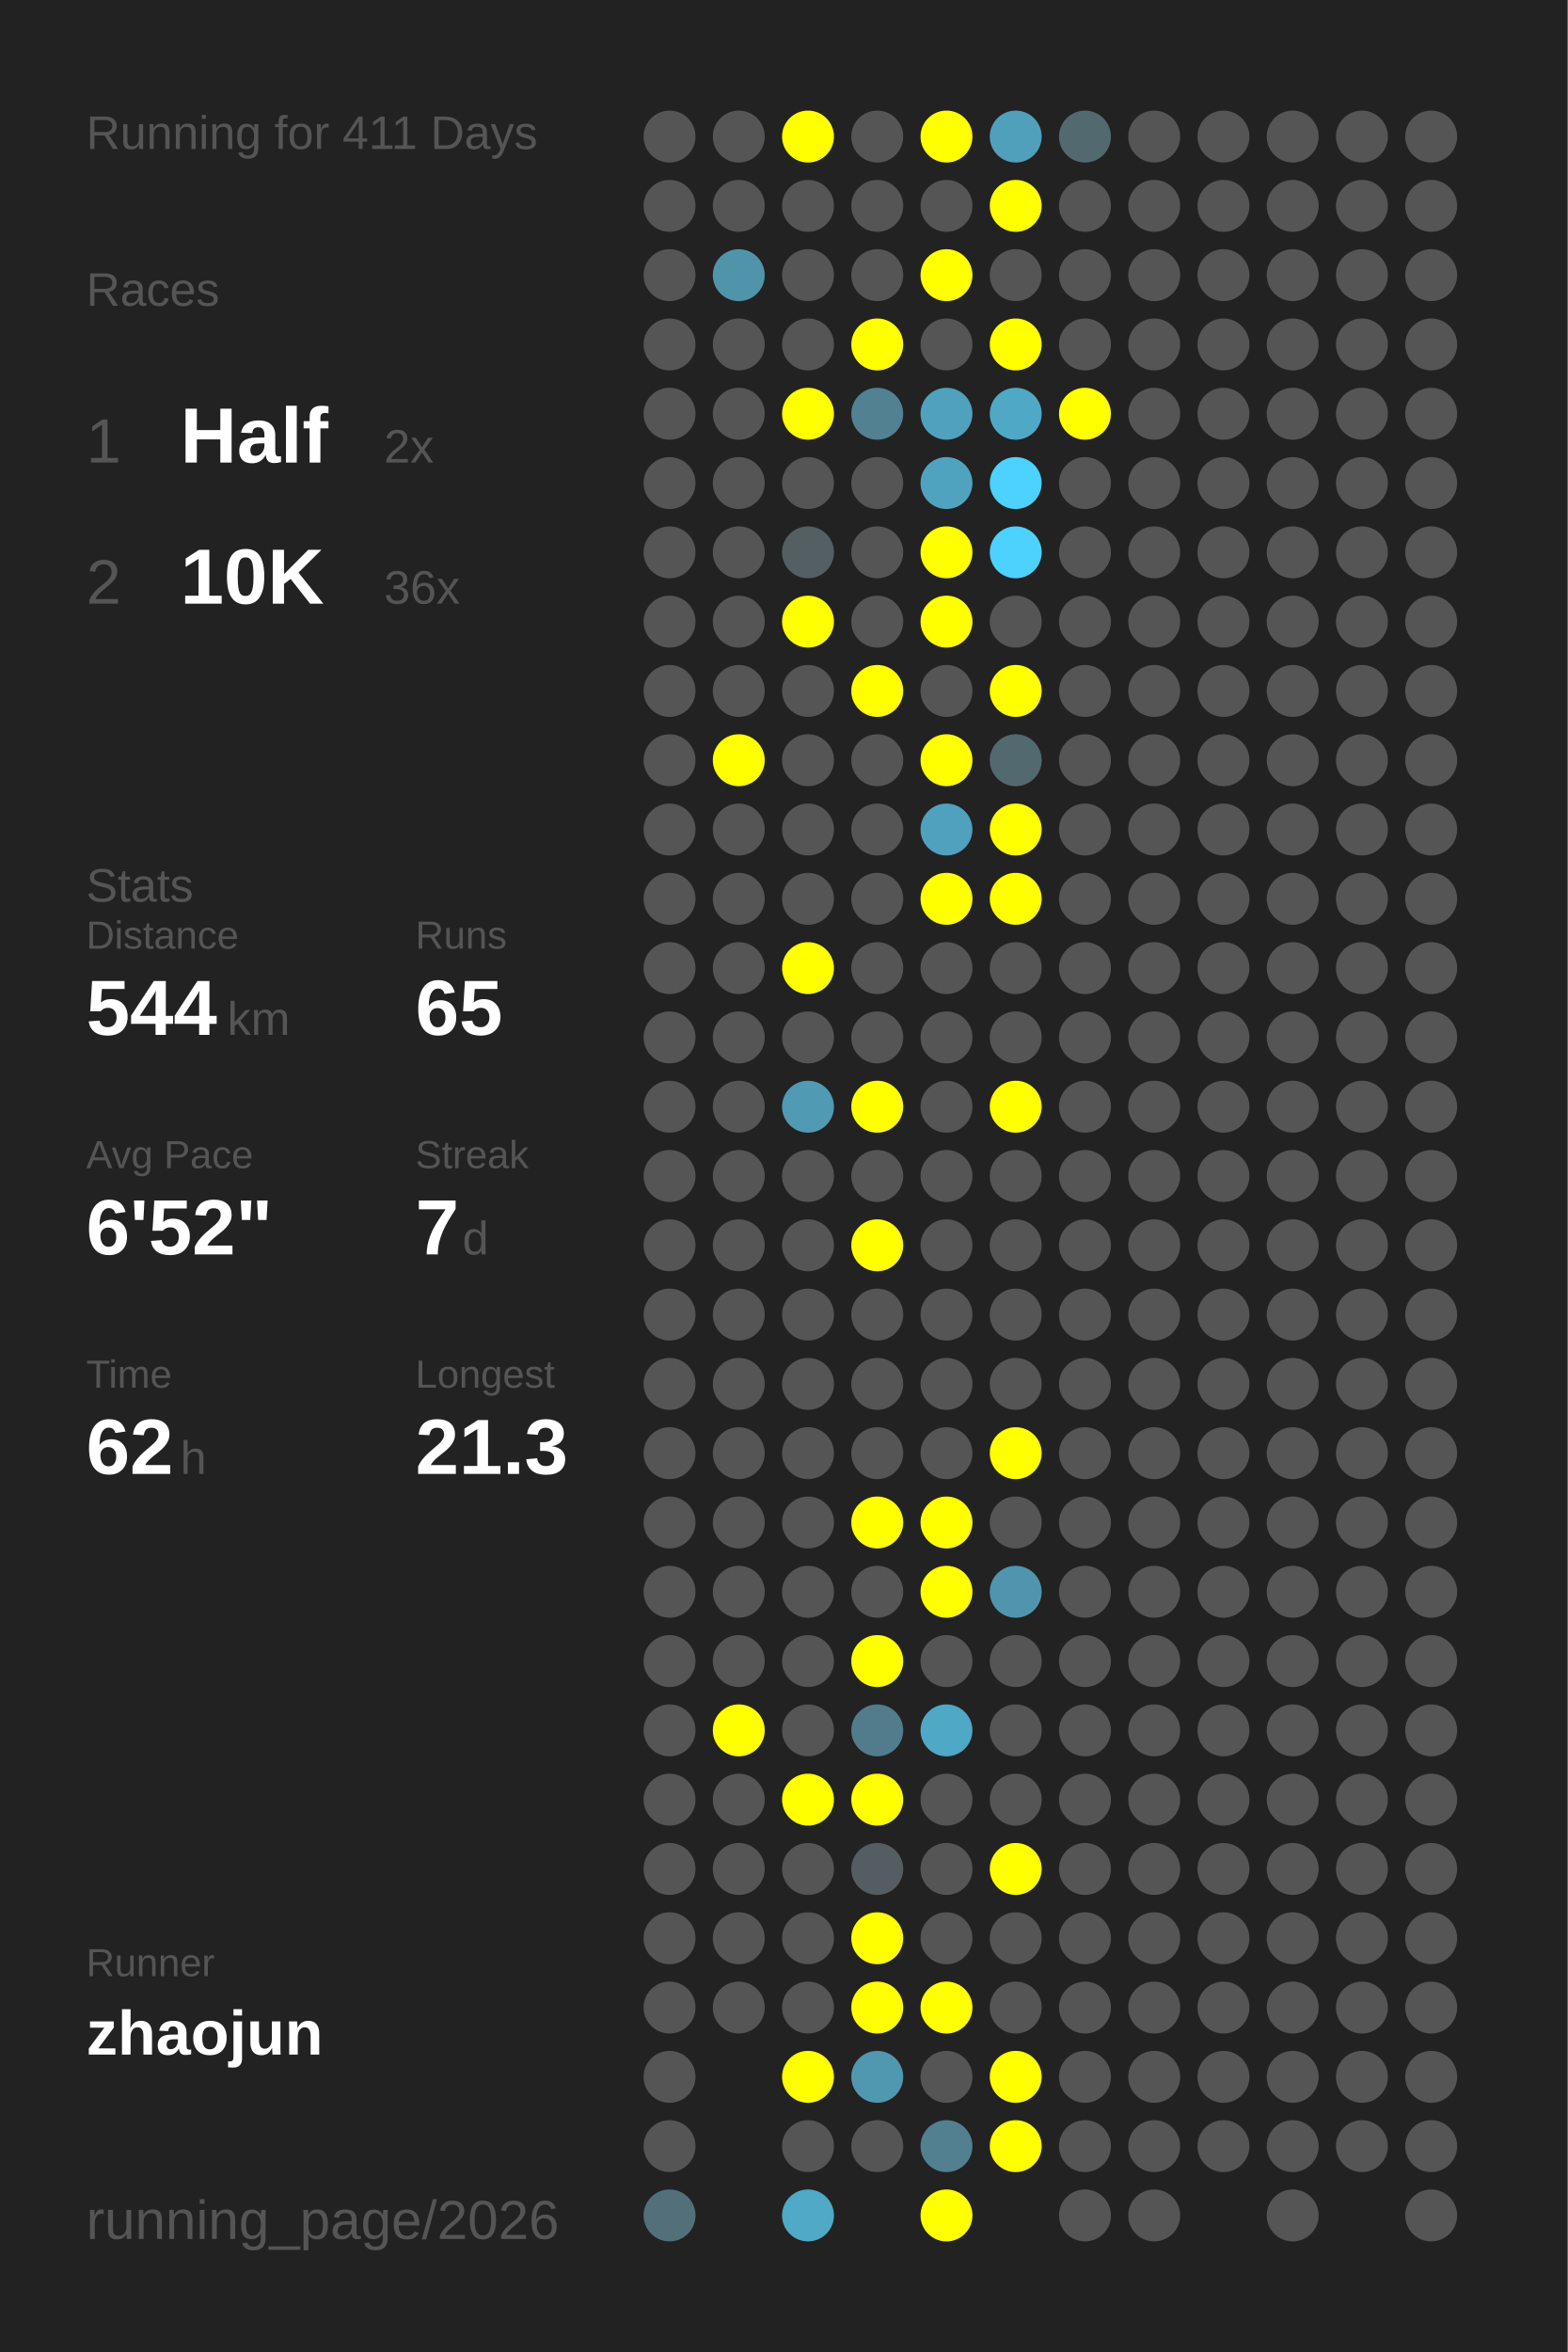
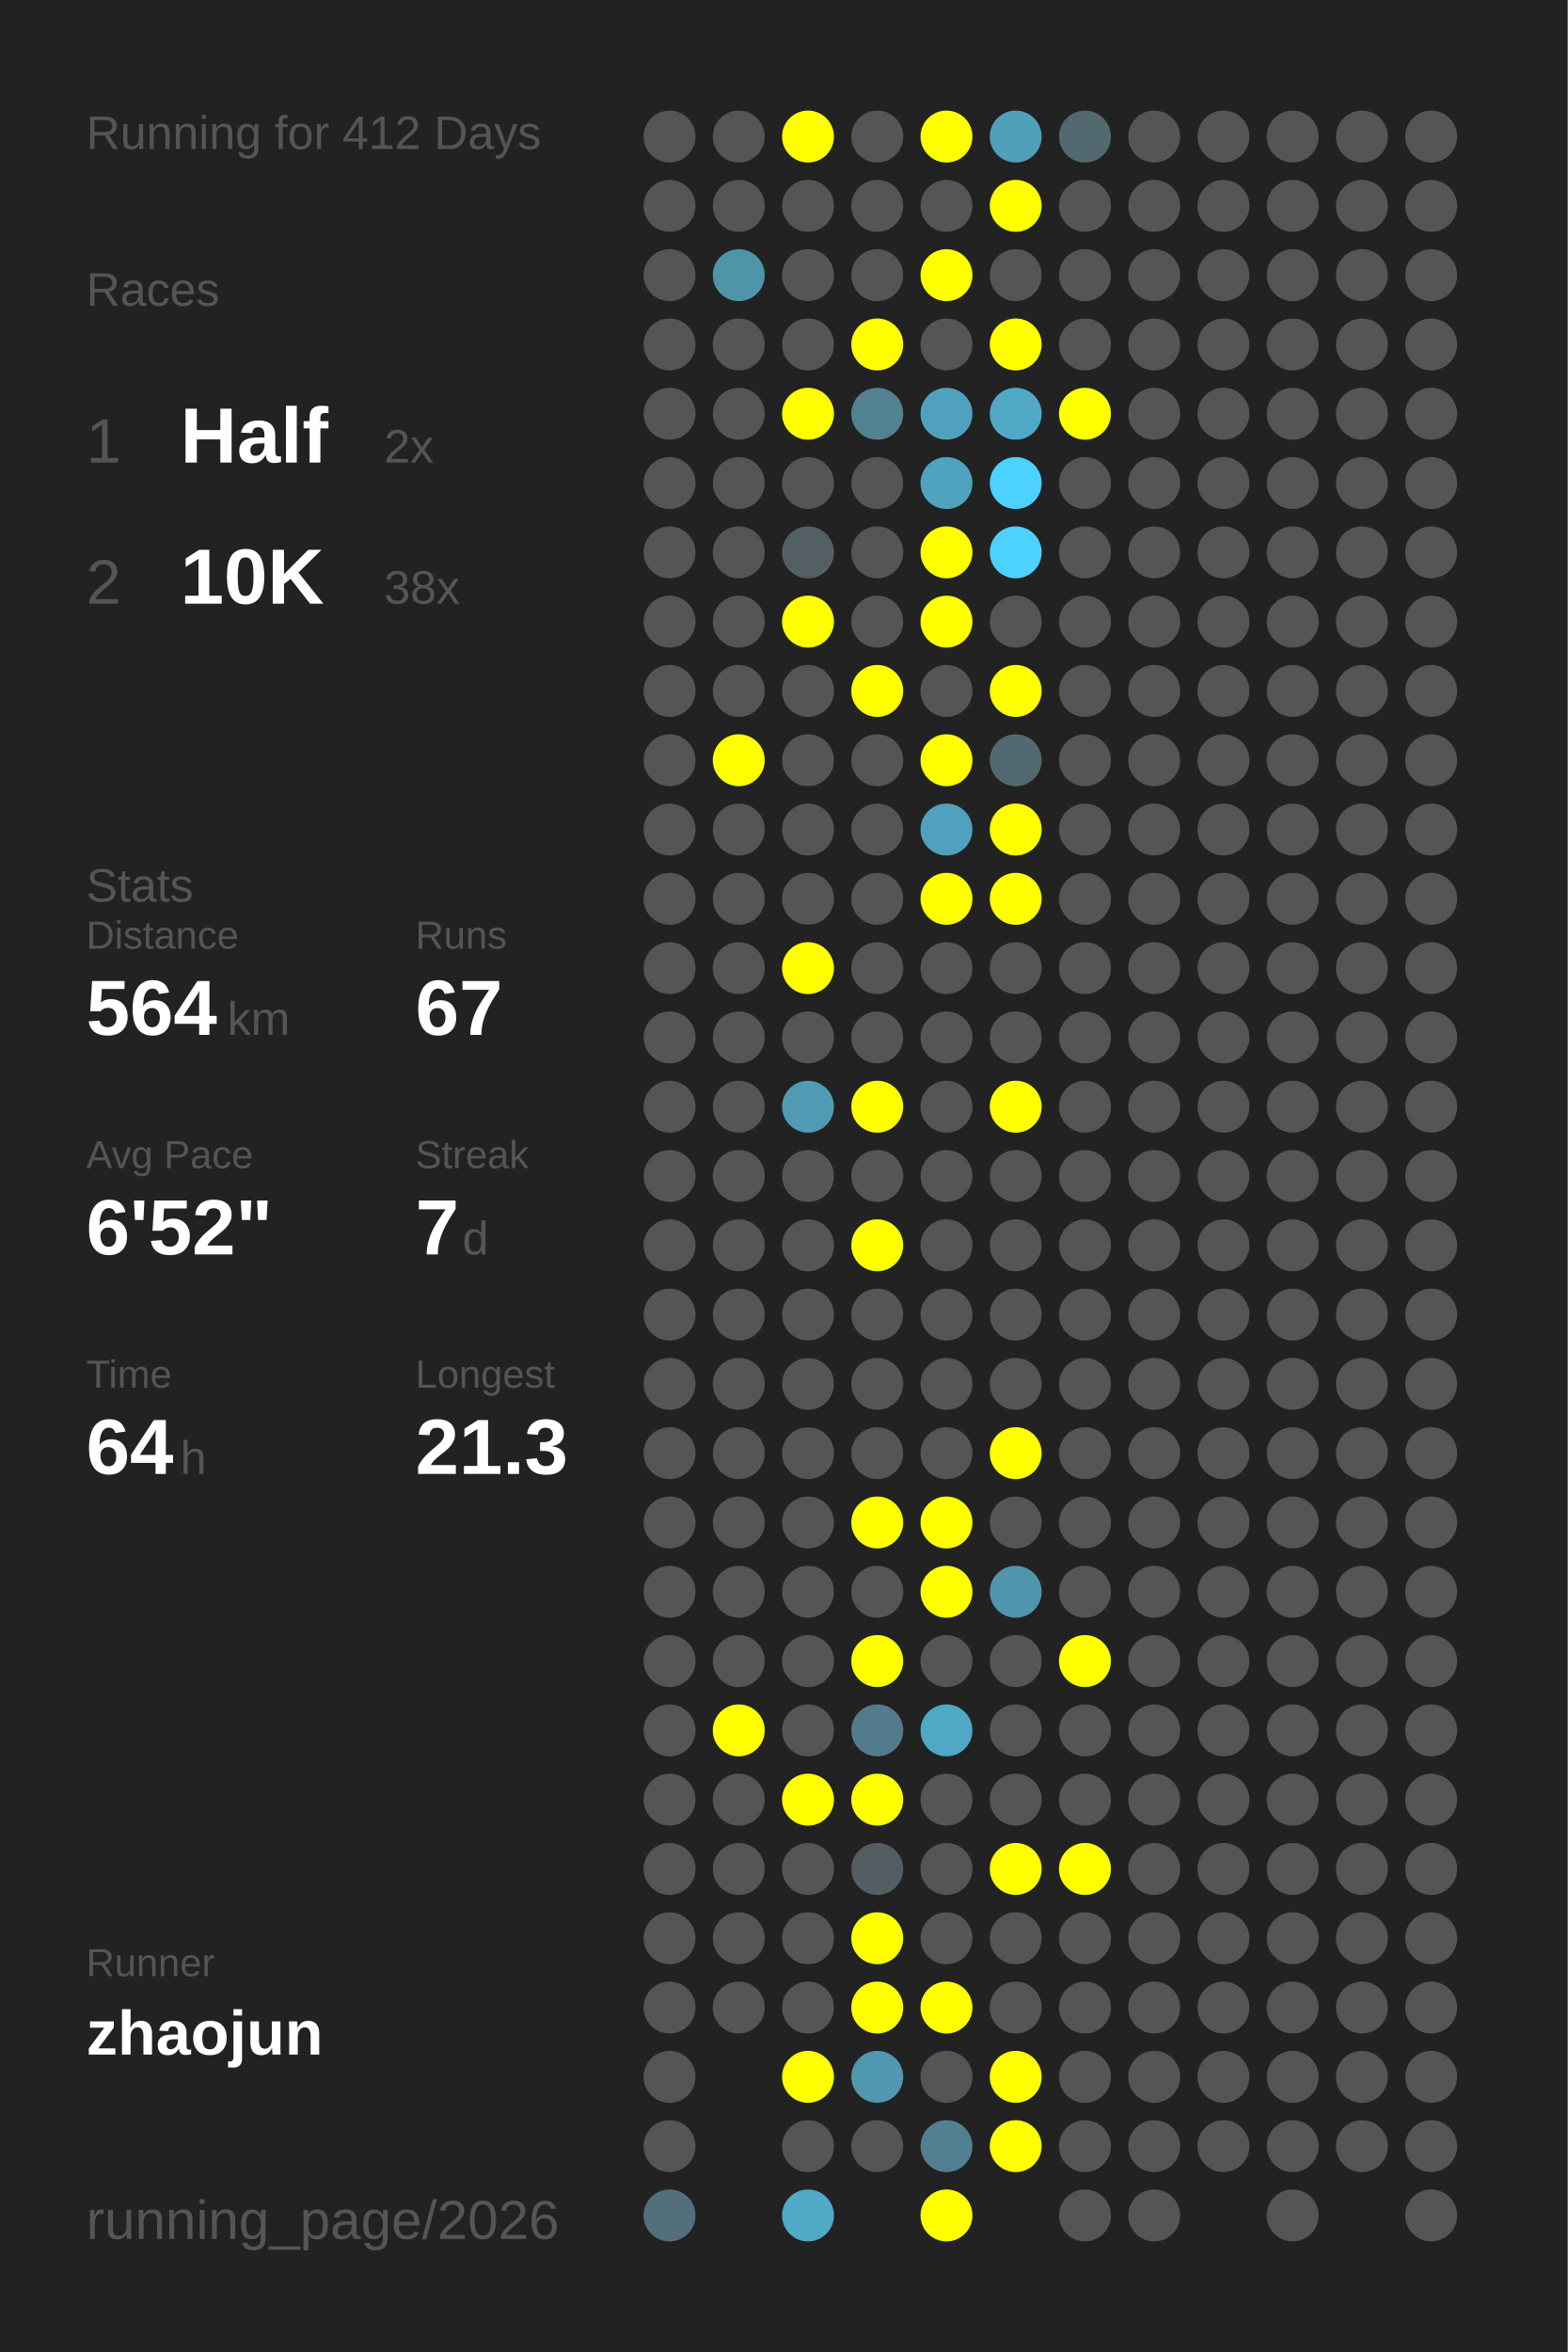
<svg xmlns="http://www.w3.org/2000/svg" baseProfile="full" height="300mm" version="1.1" viewBox="0,0,200,300" width="200mm">
  <defs />
  <rect fill="#222222" height="300" width="200" x="0" y="0" />
-   <text fill="#555555" style="font-size:6px; font-family:Arial;" x="11" y="19">Running for 411 Days</text>
+   <text fill="#555555" style="font-size:6px; font-family:Arial;" x="11" y="19">Running for 412 Days</text>
  <text fill="#555555" style="font-size:6px; font-family:Arial;" x="11" y="39">Races</text>
  <text fill="#555555" style="font-size:8px; font-family:Arial;" x="11" y="59">1</text>
  <text fill="#FFFFFF" style="font-size:10px; font-family:Arial; font-weight:bold;" x="23" y="59">Half</text>
  <text fill="#555555" style="font-size:6px; font-family:Arial;" x="49" y="59">2x</text>
  <text fill="#555555" style="font-size:8px; font-family:Arial;" x="11" y="77">2</text>
  <text fill="#FFFFFF" style="font-size:10px; font-family:Arial; font-weight:bold;" x="23" y="77">10K</text>
-   <text fill="#555555" style="font-size:6px; font-family:Arial;" x="49" y="77">36x</text>
+   <text fill="#555555" style="font-size:6px; font-family:Arial;" x="49" y="77">38x</text>
  <text fill="#555555" style="font-size:6px; font-family:Arial;" x="11" y="115">Stats</text>
  <text fill="#555555" style="font-size:5px; font-family:Arial;" x="11" y="121">Distance</text>
-   <text fill="#FFFFFF" style="font-size:10px; font-family:Arial; font-weight:bold;" x="11" y="132">544</text>
+   <text fill="#FFFFFF" style="font-size:10px; font-family:Arial; font-weight:bold;" x="11" y="132">564</text>
  <text fill="#555555" style="font-size:6px; font-family:Arial;" x="29" y="132">km</text>
  <text fill="#555555" style="font-size:5px; font-family:Arial;" x="53" y="121">Runs</text>
-   <text fill="#FFFFFF" style="font-size:10px; font-family:Arial; font-weight:bold;" x="53" y="132">65</text>
+   <text fill="#FFFFFF" style="font-size:10px; font-family:Arial; font-weight:bold;" x="53" y="132">67</text>
  <text fill="#555555" style="font-size:5px; font-family:Arial;" x="11" y="149">Avg Pace</text>
  <text fill="#FFFFFF" style="font-size:10px; font-family:Arial; font-weight:bold;" x="11" y="160">6'52"</text>
  <text fill="#555555" style="font-size:5px; font-family:Arial;" x="53" y="149">Streak</text>
  <text fill="#FFFFFF" style="font-size:10px; font-family:Arial; font-weight:bold;" x="53" y="160">7</text>
  <text fill="#555555" style="font-size:6px; font-family:Arial;" x="59" y="160">d</text>
  <text fill="#555555" style="font-size:5px; font-family:Arial;" x="11" y="177">Time</text>
-   <text fill="#FFFFFF" style="font-size:10px; font-family:Arial; font-weight:bold;" x="11" y="188">62</text>
+   <text fill="#FFFFFF" style="font-size:10px; font-family:Arial; font-weight:bold;" x="11" y="188">64</text>
  <text fill="#555555" style="font-size:6px; font-family:Arial;" x="23" y="188">h</text>
  <text fill="#555555" style="font-size:5px; font-family:Arial;" x="53" y="177">Longest</text>
  <text fill="#FFFFFF" style="font-size:10px; font-family:Arial; font-weight:bold;" x="53" y="188">21.3</text>
  <text fill="#555555" style="font-size:5px; font-family:Arial;" x="11" y="252.065">Runner</text>
  <text fill="#FFFFFF" style="font-size:8px; font-family:Arial; font-weight:bold;" x="11" y="262.065">zhaojun</text>
  <text fill="#555555" style="font-size:7px; font-family:Arial;" x="11" y="285.581">running_page/2026</text>
  <circle cx="85.417" cy="17.419" fill="#555555" r="3.312" />
  <circle cx="85.417" cy="26.258" fill="#555555" r="3.312" />
  <circle cx="85.417" cy="35.097" fill="#555555" r="3.312" />
  <circle cx="85.417" cy="43.935" fill="#555555" r="3.312" />
  <circle cx="85.417" cy="52.774" fill="#555555" r="3.312" />
  <circle cx="85.417" cy="61.613" fill="#555555" r="3.312" />
  <circle cx="85.417" cy="70.452" fill="#555555" r="3.312" />
  <circle cx="85.417" cy="79.29" fill="#555555" r="3.312" />
  <circle cx="85.417" cy="88.129" fill="#555555" r="3.312" />
  <circle cx="85.417" cy="96.968" fill="#555555" r="3.312" />
  <circle cx="85.417" cy="105.806" fill="#555555" r="3.312" />
  <circle cx="85.417" cy="114.645" fill="#555555" r="3.312" />
  <circle cx="85.417" cy="123.484" fill="#555555" r="3.312" />
  <circle cx="85.417" cy="132.323" fill="#555555" r="3.312" />
  <circle cx="85.417" cy="141.161" fill="#555555" r="3.312" />
  <circle cx="85.417" cy="150" fill="#555555" r="3.312" />
  <circle cx="85.417" cy="158.839" fill="#555555" r="3.312" />
  <circle cx="85.417" cy="167.677" fill="#555555" r="3.312" />
  <circle cx="85.417" cy="176.516" fill="#555555" r="3.312" />
  <circle cx="85.417" cy="185.355" fill="#555555" r="3.312" />
  <circle cx="85.417" cy="194.194" fill="#555555" r="3.312" />
  <circle cx="85.417" cy="203.032" fill="#555555" r="3.312" />
  <circle cx="85.417" cy="211.871" fill="#555555" r="3.312" />
  <circle cx="85.417" cy="220.71" fill="#555555" r="3.312" />
  <circle cx="85.417" cy="229.548" fill="#555555" r="3.312" />
  <circle cx="85.417" cy="238.387" fill="#555555" r="3.312" />
  <circle cx="85.417" cy="247.226" fill="#555555" r="3.312" />
  <circle cx="85.417" cy="256.065" fill="#555555" r="3.312" />
  <circle cx="85.417" cy="264.903" fill="#555555" r="3.312" />
  <circle cx="85.417" cy="273.742" fill="#555555" r="3.312" />
  <circle cx="85.417" cy="282.581" fill="#53707a" r="3.312" />
  <circle cx="94.25" cy="17.419" fill="#555555" r="3.312" />
  <circle cx="94.25" cy="26.258" fill="#555555" r="3.312" />
  <circle cx="94.25" cy="35.097" fill="#5094aa" r="3.312" />
  <circle cx="94.25" cy="43.935" fill="#555555" r="3.312" />
  <circle cx="94.25" cy="52.774" fill="#555555" r="3.312" />
  <circle cx="94.25" cy="61.613" fill="#555555" r="3.312" />
  <circle cx="94.25" cy="70.452" fill="#555555" r="3.312" />
  <circle cx="94.25" cy="79.29" fill="#555555" r="3.312" />
  <circle cx="94.25" cy="88.129" fill="#555555" r="3.312" />
  <circle cx="94.25" cy="96.968" fill="#FFFF00" r="3.312" />
  <circle cx="94.25" cy="105.806" fill="#555555" r="3.312" />
  <circle cx="94.25" cy="114.645" fill="#555555" r="3.312" />
  <circle cx="94.25" cy="123.484" fill="#555555" r="3.312" />
  <circle cx="94.25" cy="132.323" fill="#555555" r="3.312" />
  <circle cx="94.25" cy="141.161" fill="#555555" r="3.312" />
  <circle cx="94.25" cy="150" fill="#555555" r="3.312" />
  <circle cx="94.25" cy="158.839" fill="#555555" r="3.312" />
  <circle cx="94.25" cy="167.677" fill="#555555" r="3.312" />
  <circle cx="94.25" cy="176.516" fill="#555555" r="3.312" />
  <circle cx="94.25" cy="185.355" fill="#555555" r="3.312" />
  <circle cx="94.25" cy="194.194" fill="#555555" r="3.312" />
  <circle cx="94.25" cy="203.032" fill="#555555" r="3.312" />
  <circle cx="94.25" cy="211.871" fill="#555555" r="3.312" />
  <circle cx="94.25" cy="220.71" fill="#FFFF00" r="3.312" />
  <circle cx="94.25" cy="229.548" fill="#555555" r="3.312" />
  <circle cx="94.25" cy="238.387" fill="#555555" r="3.312" />
  <circle cx="94.25" cy="247.226" fill="#555555" r="3.312" />
  <circle cx="94.25" cy="256.065" fill="#555555" r="3.312" />
  <circle cx="103.083" cy="17.419" fill="#FFFF00" r="3.312" />
  <circle cx="103.083" cy="26.258" fill="#555555" r="3.312" />
  <circle cx="103.083" cy="35.097" fill="#555555" r="3.312" />
  <circle cx="103.083" cy="43.935" fill="#555555" r="3.312" />
  <circle cx="103.083" cy="52.774" fill="#FFFF00" r="3.312" />
  <circle cx="103.083" cy="61.613" fill="#555555" r="3.312" />
  <circle cx="103.083" cy="70.452" fill="#545f63" r="3.312" />
  <circle cx="103.083" cy="79.29" fill="#FFFF00" r="3.312" />
  <circle cx="103.083" cy="88.129" fill="#555555" r="3.312" />
  <circle cx="103.083" cy="96.968" fill="#555555" r="3.312" />
  <circle cx="103.083" cy="105.806" fill="#555555" r="3.312" />
  <circle cx="103.083" cy="114.645" fill="#555555" r="3.312" />
  <circle cx="103.083" cy="123.484" fill="#FFFF00" r="3.312" />
  <circle cx="103.083" cy="132.323" fill="#555555" r="3.312" />
  <circle cx="103.083" cy="141.161" fill="#509ab4" r="3.312" />
  <circle cx="103.083" cy="150" fill="#555555" r="3.312" />
  <circle cx="103.083" cy="158.839" fill="#555555" r="3.312" />
  <circle cx="103.083" cy="167.677" fill="#555555" r="3.312" />
  <circle cx="103.083" cy="176.516" fill="#555555" r="3.312" />
  <circle cx="103.083" cy="185.355" fill="#555555" r="3.312" />
  <circle cx="103.083" cy="194.194" fill="#555555" r="3.312" />
  <circle cx="103.083" cy="203.032" fill="#555555" r="3.312" />
  <circle cx="103.083" cy="211.871" fill="#555555" r="3.312" />
  <circle cx="103.083" cy="220.71" fill="#555555" r="3.312" />
  <circle cx="103.083" cy="229.548" fill="#FFFF00" r="3.312" />
  <circle cx="103.083" cy="238.387" fill="#555555" r="3.312" />
  <circle cx="103.083" cy="247.226" fill="#555555" r="3.312" />
  <circle cx="103.083" cy="256.065" fill="#555555" r="3.312" />
  <circle cx="103.083" cy="264.903" fill="#FFFF00" r="3.312" />
  <circle cx="103.083" cy="273.742" fill="#555555" r="3.312" />
  <circle cx="103.083" cy="282.581" fill="#4fa9c7" r="3.312" />
  <circle cx="111.917" cy="17.419" fill="#555555" r="3.312" />
  <circle cx="111.917" cy="26.258" fill="#555555" r="3.312" />
  <circle cx="111.917" cy="35.097" fill="#555555" r="3.312" />
  <circle cx="111.917" cy="43.935" fill="#FFFF00" r="3.312" />
  <circle cx="111.917" cy="52.774" fill="#528191" r="3.312" />
  <circle cx="111.917" cy="61.613" fill="#555555" r="3.312" />
  <circle cx="111.917" cy="70.452" fill="#555555" r="3.312" />
  <circle cx="111.917" cy="79.29" fill="#555555" r="3.312" />
  <circle cx="111.917" cy="88.129" fill="#FFFF00" r="3.312" />
  <circle cx="111.917" cy="96.968" fill="#555555" r="3.312" />
  <circle cx="111.917" cy="105.806" fill="#555555" r="3.312" />
  <circle cx="111.917" cy="114.645" fill="#555555" r="3.312" />
  <circle cx="111.917" cy="123.484" fill="#555555" r="3.312" />
  <circle cx="111.917" cy="132.323" fill="#555555" r="3.312" />
  <circle cx="111.917" cy="141.161" fill="#FFFF00" r="3.312" />
  <circle cx="111.917" cy="150" fill="#555555" r="3.312" />
  <circle cx="111.917" cy="158.839" fill="#FFFF00" r="3.312" />
  <circle cx="111.917" cy="167.677" fill="#555555" r="3.312" />
  <circle cx="111.917" cy="176.516" fill="#555555" r="3.312" />
  <circle cx="111.917" cy="185.355" fill="#555555" r="3.312" />
  <circle cx="111.917" cy="194.194" fill="#FFFF00" r="3.312" />
  <circle cx="111.917" cy="203.032" fill="#555555" r="3.312" />
  <circle cx="111.917" cy="211.871" fill="#FFFF00" r="3.312" />
  <circle cx="111.917" cy="220.71" fill="#527c8b" r="3.312" />
  <circle cx="111.917" cy="229.548" fill="#FFFF00" r="3.312" />
  <circle cx="111.917" cy="238.387" fill="#545e62" r="3.312" />
  <circle cx="111.917" cy="247.226" fill="#FFFF00" r="3.312" />
  <circle cx="111.917" cy="256.065" fill="#FFFF00" r="3.312" />
  <circle cx="111.917" cy="264.903" fill="#5097b0" r="3.312" />
  <circle cx="111.917" cy="273.742" fill="#555555" r="3.312" />
  <circle cx="120.75" cy="17.419" fill="#FFFF00" r="3.312" />
  <circle cx="120.75" cy="26.258" fill="#555555" r="3.312" />
  <circle cx="120.75" cy="35.097" fill="#FFFF00" r="3.312" />
  <circle cx="120.75" cy="43.935" fill="#555555" r="3.312" />
  <circle cx="120.75" cy="52.774" fill="#50a1bd" r="3.312" />
  <circle cx="120.75" cy="61.613" fill="#50a3bf" r="3.312" />
  <circle cx="120.75" cy="70.452" fill="#FFFF00" r="3.312" />
  <circle cx="120.75" cy="79.29" fill="#FFFF00" r="3.312" />
  <circle cx="120.75" cy="88.129" fill="#555555" r="3.312" />
  <circle cx="120.75" cy="96.968" fill="#FFFF00" r="3.312" />
  <circle cx="120.75" cy="105.806" fill="#50a1bd" r="3.312" />
  <circle cx="120.75" cy="114.645" fill="#FFFF00" r="3.312" />
  <circle cx="120.75" cy="123.484" fill="#555555" r="3.312" />
  <circle cx="120.75" cy="132.323" fill="#555555" r="3.312" />
  <circle cx="120.75" cy="141.161" fill="#555555" r="3.312" />
  <circle cx="120.75" cy="150" fill="#555555" r="3.312" />
  <circle cx="120.75" cy="158.839" fill="#555555" r="3.312" />
  <circle cx="120.75" cy="167.677" fill="#555555" r="3.312" />
  <circle cx="120.75" cy="176.516" fill="#555555" r="3.312" />
  <circle cx="120.75" cy="185.355" fill="#555555" r="3.312" />
  <circle cx="120.75" cy="194.194" fill="#FFFF00" r="3.312" />
  <circle cx="120.75" cy="203.032" fill="#FFFF00" r="3.312" />
  <circle cx="120.75" cy="211.871" fill="#555555" r="3.312" />
  <circle cx="120.75" cy="220.71" fill="#4fa8c6" r="3.312" />
  <circle cx="120.75" cy="229.548" fill="#555555" r="3.312" />
  <circle cx="120.75" cy="238.387" fill="#555555" r="3.312" />
  <circle cx="120.75" cy="247.226" fill="#555555" r="3.312" />
  <circle cx="120.75" cy="256.065" fill="#FFFF00" r="3.312" />
  <circle cx="120.75" cy="264.903" fill="#555555" r="3.312" />
  <circle cx="120.75" cy="273.742" fill="#528090" r="3.312" />
  <circle cx="120.75" cy="282.581" fill="#FFFF00" r="3.312" />
  <circle cx="129.583" cy="17.419" fill="#50a0bb" r="3.312" />
  <circle cx="129.583" cy="26.258" fill="#FFFF00" r="3.312" />
  <circle cx="129.583" cy="35.097" fill="#555555" r="3.312" />
  <circle cx="129.583" cy="43.935" fill="#FFFF00" r="3.312" />
  <circle cx="129.583" cy="52.774" fill="#4fa8c6" r="3.312" />
  <circle cx="129.583" cy="61.613" fill="#4dd1fe" r="3.312" />
  <circle cx="129.583" cy="70.452" fill="#4dd1fd" r="3.312" />
  <circle cx="129.583" cy="79.29" fill="#555555" r="3.312" />
  <circle cx="129.583" cy="88.129" fill="#FFFF00" r="3.312" />
  <circle cx="129.583" cy="96.968" fill="#536970" r="3.312" />
  <circle cx="129.583" cy="105.806" fill="#FFFF00" r="3.312" />
  <circle cx="129.583" cy="114.645" fill="#FFFF00" r="3.312" />
  <circle cx="129.583" cy="123.484" fill="#555555" r="3.312" />
  <circle cx="129.583" cy="132.323" fill="#555555" r="3.312" />
  <circle cx="129.583" cy="141.161" fill="#FFFF00" r="3.312" />
  <circle cx="129.583" cy="150" fill="#555555" r="3.312" />
  <circle cx="129.583" cy="158.839" fill="#555555" r="3.312" />
  <circle cx="129.583" cy="167.677" fill="#555555" r="3.312" />
  <circle cx="129.583" cy="176.516" fill="#555555" r="3.312" />
  <circle cx="129.583" cy="185.355" fill="#FFFF00" r="3.312" />
  <circle cx="129.583" cy="194.194" fill="#555555" r="3.312" />
  <circle cx="129.583" cy="203.032" fill="#5095ad" r="3.312" />
  <circle cx="129.583" cy="211.871" fill="#555555" r="3.312" />
  <circle cx="129.583" cy="220.71" fill="#555555" r="3.312" />
  <circle cx="129.583" cy="229.548" fill="#555555" r="3.312" />
  <circle cx="129.583" cy="238.387" fill="#FFFF00" r="3.312" />
  <circle cx="129.583" cy="247.226" fill="#555555" r="3.312" />
  <circle cx="129.583" cy="256.065" fill="#555555" r="3.312" />
  <circle cx="129.583" cy="264.903" fill="#FFFF00" r="3.312" />
  <circle cx="129.583" cy="273.742" fill="#FFFF00" r="3.312" />
  <circle cx="138.417" cy="17.419" fill="#536970" r="3.312" />
  <circle cx="138.417" cy="26.258" fill="#555555" r="3.312" />
  <circle cx="138.417" cy="35.097" fill="#555555" r="3.312" />
  <circle cx="138.417" cy="43.935" fill="#555555" r="3.312" />
  <circle cx="138.417" cy="52.774" fill="#FFFF00" r="3.312" />
  <circle cx="138.417" cy="61.613" fill="#555555" r="3.312" />
  <circle cx="138.417" cy="70.452" fill="#555555" r="3.312" />
  <circle cx="138.417" cy="79.29" fill="#555555" r="3.312" />
  <circle cx="138.417" cy="88.129" fill="#555555" r="3.312" />
  <circle cx="138.417" cy="96.968" fill="#555555" r="3.312" />
  <circle cx="138.417" cy="105.806" fill="#555555" r="3.312" />
  <circle cx="138.417" cy="114.645" fill="#555555" r="3.312" />
  <circle cx="138.417" cy="123.484" fill="#555555" r="3.312" />
  <circle cx="138.417" cy="132.323" fill="#555555" r="3.312" />
  <circle cx="138.417" cy="141.161" fill="#555555" r="3.312" />
  <circle cx="138.417" cy="150" fill="#555555" r="3.312" />
  <circle cx="138.417" cy="158.839" fill="#555555" r="3.312" />
  <circle cx="138.417" cy="167.677" fill="#555555" r="3.312" />
  <circle cx="138.417" cy="176.516" fill="#555555" r="3.312" />
  <circle cx="138.417" cy="185.355" fill="#555555" r="3.312" />
  <circle cx="138.417" cy="194.194" fill="#555555" r="3.312" />
  <circle cx="138.417" cy="203.032" fill="#555555" r="3.312" />
-   <circle cx="138.417" cy="211.871" fill="#555555" r="3.312" />
+   <circle cx="138.417" cy="211.871" fill="#FFFF00" r="3.312" />
  <circle cx="138.417" cy="220.71" fill="#555555" r="3.312" />
  <circle cx="138.417" cy="229.548" fill="#555555" r="3.312" />
-   <circle cx="138.417" cy="238.387" fill="#555555" r="3.312" />
+   <circle cx="138.417" cy="238.387" fill="#FFFF00" r="3.312" />
  <circle cx="138.417" cy="247.226" fill="#555555" r="3.312" />
  <circle cx="138.417" cy="256.065" fill="#555555" r="3.312" />
  <circle cx="138.417" cy="264.903" fill="#555555" r="3.312" />
  <circle cx="138.417" cy="273.742" fill="#555555" r="3.312" />
  <circle cx="138.417" cy="282.581" fill="#555555" r="3.312" />
  <circle cx="147.25" cy="17.419" fill="#555555" r="3.312" />
  <circle cx="147.25" cy="26.258" fill="#555555" r="3.312" />
  <circle cx="147.25" cy="35.097" fill="#555555" r="3.312" />
  <circle cx="147.25" cy="43.935" fill="#555555" r="3.312" />
  <circle cx="147.25" cy="52.774" fill="#555555" r="3.312" />
  <circle cx="147.25" cy="61.613" fill="#555555" r="3.312" />
  <circle cx="147.25" cy="70.452" fill="#555555" r="3.312" />
  <circle cx="147.25" cy="79.29" fill="#555555" r="3.312" />
  <circle cx="147.25" cy="88.129" fill="#555555" r="3.312" />
  <circle cx="147.25" cy="96.968" fill="#555555" r="3.312" />
  <circle cx="147.25" cy="105.806" fill="#555555" r="3.312" />
  <circle cx="147.25" cy="114.645" fill="#555555" r="3.312" />
  <circle cx="147.25" cy="123.484" fill="#555555" r="3.312" />
  <circle cx="147.25" cy="132.323" fill="#555555" r="3.312" />
  <circle cx="147.25" cy="141.161" fill="#555555" r="3.312" />
  <circle cx="147.25" cy="150" fill="#555555" r="3.312" />
  <circle cx="147.25" cy="158.839" fill="#555555" r="3.312" />
  <circle cx="147.25" cy="167.677" fill="#555555" r="3.312" />
  <circle cx="147.25" cy="176.516" fill="#555555" r="3.312" />
  <circle cx="147.25" cy="185.355" fill="#555555" r="3.312" />
  <circle cx="147.25" cy="194.194" fill="#555555" r="3.312" />
  <circle cx="147.25" cy="203.032" fill="#555555" r="3.312" />
  <circle cx="147.25" cy="211.871" fill="#555555" r="3.312" />
  <circle cx="147.25" cy="220.71" fill="#555555" r="3.312" />
  <circle cx="147.25" cy="229.548" fill="#555555" r="3.312" />
  <circle cx="147.25" cy="238.387" fill="#555555" r="3.312" />
  <circle cx="147.25" cy="247.226" fill="#555555" r="3.312" />
  <circle cx="147.25" cy="256.065" fill="#555555" r="3.312" />
  <circle cx="147.25" cy="264.903" fill="#555555" r="3.312" />
  <circle cx="147.25" cy="273.742" fill="#555555" r="3.312" />
  <circle cx="147.25" cy="282.581" fill="#555555" r="3.312" />
  <circle cx="156.083" cy="17.419" fill="#555555" r="3.312" />
  <circle cx="156.083" cy="26.258" fill="#555555" r="3.312" />
  <circle cx="156.083" cy="35.097" fill="#555555" r="3.312" />
  <circle cx="156.083" cy="43.935" fill="#555555" r="3.312" />
  <circle cx="156.083" cy="52.774" fill="#555555" r="3.312" />
  <circle cx="156.083" cy="61.613" fill="#555555" r="3.312" />
  <circle cx="156.083" cy="70.452" fill="#555555" r="3.312" />
  <circle cx="156.083" cy="79.29" fill="#555555" r="3.312" />
  <circle cx="156.083" cy="88.129" fill="#555555" r="3.312" />
  <circle cx="156.083" cy="96.968" fill="#555555" r="3.312" />
  <circle cx="156.083" cy="105.806" fill="#555555" r="3.312" />
  <circle cx="156.083" cy="114.645" fill="#555555" r="3.312" />
  <circle cx="156.083" cy="123.484" fill="#555555" r="3.312" />
  <circle cx="156.083" cy="132.323" fill="#555555" r="3.312" />
  <circle cx="156.083" cy="141.161" fill="#555555" r="3.312" />
  <circle cx="156.083" cy="150" fill="#555555" r="3.312" />
  <circle cx="156.083" cy="158.839" fill="#555555" r="3.312" />
  <circle cx="156.083" cy="167.677" fill="#555555" r="3.312" />
  <circle cx="156.083" cy="176.516" fill="#555555" r="3.312" />
  <circle cx="156.083" cy="185.355" fill="#555555" r="3.312" />
  <circle cx="156.083" cy="194.194" fill="#555555" r="3.312" />
  <circle cx="156.083" cy="203.032" fill="#555555" r="3.312" />
  <circle cx="156.083" cy="211.871" fill="#555555" r="3.312" />
  <circle cx="156.083" cy="220.71" fill="#555555" r="3.312" />
  <circle cx="156.083" cy="229.548" fill="#555555" r="3.312" />
  <circle cx="156.083" cy="238.387" fill="#555555" r="3.312" />
  <circle cx="156.083" cy="247.226" fill="#555555" r="3.312" />
  <circle cx="156.083" cy="256.065" fill="#555555" r="3.312" />
  <circle cx="156.083" cy="264.903" fill="#555555" r="3.312" />
  <circle cx="156.083" cy="273.742" fill="#555555" r="3.312" />
  <circle cx="164.917" cy="17.419" fill="#555555" r="3.312" />
  <circle cx="164.917" cy="26.258" fill="#555555" r="3.312" />
  <circle cx="164.917" cy="35.097" fill="#555555" r="3.312" />
  <circle cx="164.917" cy="43.935" fill="#555555" r="3.312" />
  <circle cx="164.917" cy="52.774" fill="#555555" r="3.312" />
  <circle cx="164.917" cy="61.613" fill="#555555" r="3.312" />
  <circle cx="164.917" cy="70.452" fill="#555555" r="3.312" />
  <circle cx="164.917" cy="79.29" fill="#555555" r="3.312" />
  <circle cx="164.917" cy="88.129" fill="#555555" r="3.312" />
  <circle cx="164.917" cy="96.968" fill="#555555" r="3.312" />
  <circle cx="164.917" cy="105.806" fill="#555555" r="3.312" />
  <circle cx="164.917" cy="114.645" fill="#555555" r="3.312" />
  <circle cx="164.917" cy="123.484" fill="#555555" r="3.312" />
  <circle cx="164.917" cy="132.323" fill="#555555" r="3.312" />
  <circle cx="164.917" cy="141.161" fill="#555555" r="3.312" />
  <circle cx="164.917" cy="150" fill="#555555" r="3.312" />
  <circle cx="164.917" cy="158.839" fill="#555555" r="3.312" />
  <circle cx="164.917" cy="167.677" fill="#555555" r="3.312" />
  <circle cx="164.917" cy="176.516" fill="#555555" r="3.312" />
  <circle cx="164.917" cy="185.355" fill="#555555" r="3.312" />
  <circle cx="164.917" cy="194.194" fill="#555555" r="3.312" />
  <circle cx="164.917" cy="203.032" fill="#555555" r="3.312" />
  <circle cx="164.917" cy="211.871" fill="#555555" r="3.312" />
  <circle cx="164.917" cy="220.71" fill="#555555" r="3.312" />
  <circle cx="164.917" cy="229.548" fill="#555555" r="3.312" />
  <circle cx="164.917" cy="238.387" fill="#555555" r="3.312" />
  <circle cx="164.917" cy="247.226" fill="#555555" r="3.312" />
  <circle cx="164.917" cy="256.065" fill="#555555" r="3.312" />
  <circle cx="164.917" cy="264.903" fill="#555555" r="3.312" />
  <circle cx="164.917" cy="273.742" fill="#555555" r="3.312" />
  <circle cx="164.917" cy="282.581" fill="#555555" r="3.312" />
  <circle cx="173.75" cy="17.419" fill="#555555" r="3.312" />
  <circle cx="173.75" cy="26.258" fill="#555555" r="3.312" />
  <circle cx="173.75" cy="35.097" fill="#555555" r="3.312" />
  <circle cx="173.75" cy="43.935" fill="#555555" r="3.312" />
  <circle cx="173.75" cy="52.774" fill="#555555" r="3.312" />
  <circle cx="173.75" cy="61.613" fill="#555555" r="3.312" />
  <circle cx="173.75" cy="70.452" fill="#555555" r="3.312" />
  <circle cx="173.75" cy="79.29" fill="#555555" r="3.312" />
  <circle cx="173.75" cy="88.129" fill="#555555" r="3.312" />
  <circle cx="173.75" cy="96.968" fill="#555555" r="3.312" />
  <circle cx="173.75" cy="105.806" fill="#555555" r="3.312" />
  <circle cx="173.75" cy="114.645" fill="#555555" r="3.312" />
  <circle cx="173.75" cy="123.484" fill="#555555" r="3.312" />
  <circle cx="173.75" cy="132.323" fill="#555555" r="3.312" />
  <circle cx="173.75" cy="141.161" fill="#555555" r="3.312" />
  <circle cx="173.75" cy="150" fill="#555555" r="3.312" />
  <circle cx="173.75" cy="158.839" fill="#555555" r="3.312" />
  <circle cx="173.75" cy="167.677" fill="#555555" r="3.312" />
  <circle cx="173.75" cy="176.516" fill="#555555" r="3.312" />
  <circle cx="173.75" cy="185.355" fill="#555555" r="3.312" />
  <circle cx="173.75" cy="194.194" fill="#555555" r="3.312" />
  <circle cx="173.75" cy="203.032" fill="#555555" r="3.312" />
  <circle cx="173.75" cy="211.871" fill="#555555" r="3.312" />
  <circle cx="173.75" cy="220.71" fill="#555555" r="3.312" />
  <circle cx="173.75" cy="229.548" fill="#555555" r="3.312" />
  <circle cx="173.75" cy="238.387" fill="#555555" r="3.312" />
  <circle cx="173.75" cy="247.226" fill="#555555" r="3.312" />
  <circle cx="173.75" cy="256.065" fill="#555555" r="3.312" />
  <circle cx="173.75" cy="264.903" fill="#555555" r="3.312" />
  <circle cx="173.75" cy="273.742" fill="#555555" r="3.312" />
  <circle cx="182.583" cy="17.419" fill="#555555" r="3.312" />
  <circle cx="182.583" cy="26.258" fill="#555555" r="3.312" />
  <circle cx="182.583" cy="35.097" fill="#555555" r="3.312" />
  <circle cx="182.583" cy="43.935" fill="#555555" r="3.312" />
  <circle cx="182.583" cy="52.774" fill="#555555" r="3.312" />
  <circle cx="182.583" cy="61.613" fill="#555555" r="3.312" />
  <circle cx="182.583" cy="70.452" fill="#555555" r="3.312" />
  <circle cx="182.583" cy="79.29" fill="#555555" r="3.312" />
  <circle cx="182.583" cy="88.129" fill="#555555" r="3.312" />
  <circle cx="182.583" cy="96.968" fill="#555555" r="3.312" />
  <circle cx="182.583" cy="105.806" fill="#555555" r="3.312" />
  <circle cx="182.583" cy="114.645" fill="#555555" r="3.312" />
  <circle cx="182.583" cy="123.484" fill="#555555" r="3.312" />
  <circle cx="182.583" cy="132.323" fill="#555555" r="3.312" />
  <circle cx="182.583" cy="141.161" fill="#555555" r="3.312" />
  <circle cx="182.583" cy="150" fill="#555555" r="3.312" />
  <circle cx="182.583" cy="158.839" fill="#555555" r="3.312" />
  <circle cx="182.583" cy="167.677" fill="#555555" r="3.312" />
  <circle cx="182.583" cy="176.516" fill="#555555" r="3.312" />
  <circle cx="182.583" cy="185.355" fill="#555555" r="3.312" />
  <circle cx="182.583" cy="194.194" fill="#555555" r="3.312" />
  <circle cx="182.583" cy="203.032" fill="#555555" r="3.312" />
  <circle cx="182.583" cy="211.871" fill="#555555" r="3.312" />
  <circle cx="182.583" cy="220.71" fill="#555555" r="3.312" />
  <circle cx="182.583" cy="229.548" fill="#555555" r="3.312" />
  <circle cx="182.583" cy="238.387" fill="#555555" r="3.312" />
  <circle cx="182.583" cy="247.226" fill="#555555" r="3.312" />
  <circle cx="182.583" cy="256.065" fill="#555555" r="3.312" />
  <circle cx="182.583" cy="264.903" fill="#555555" r="3.312" />
  <circle cx="182.583" cy="273.742" fill="#555555" r="3.312" />
  <circle cx="182.583" cy="282.581" fill="#555555" r="3.312" />
</svg>
